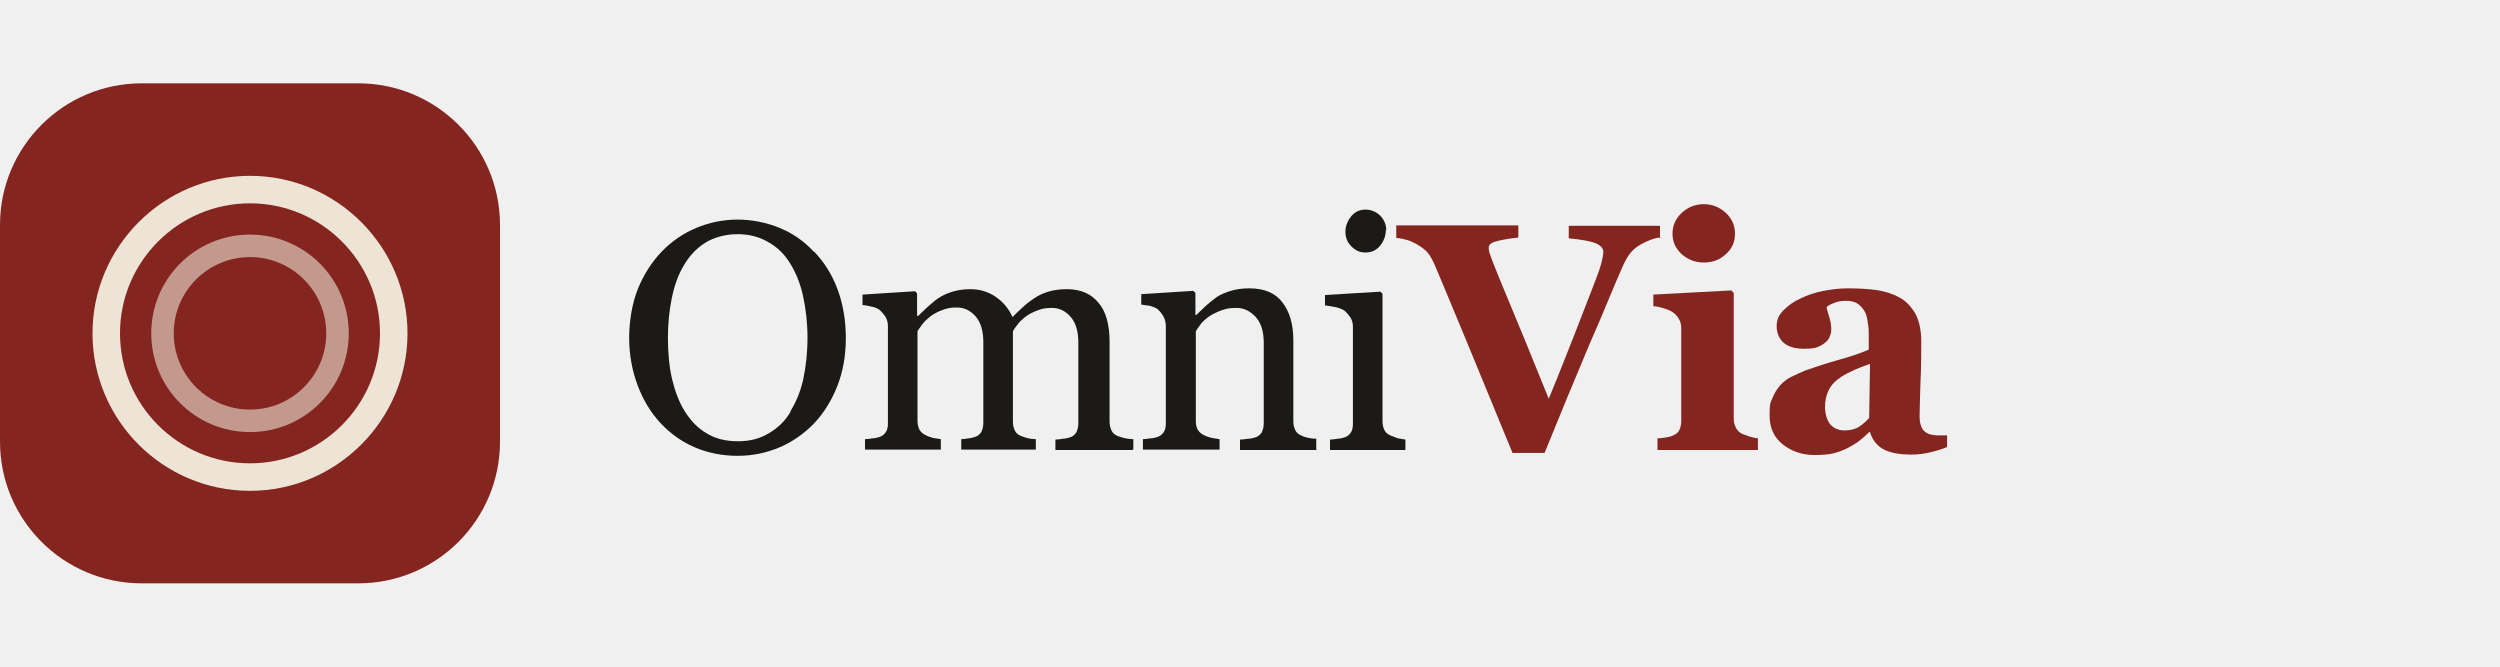
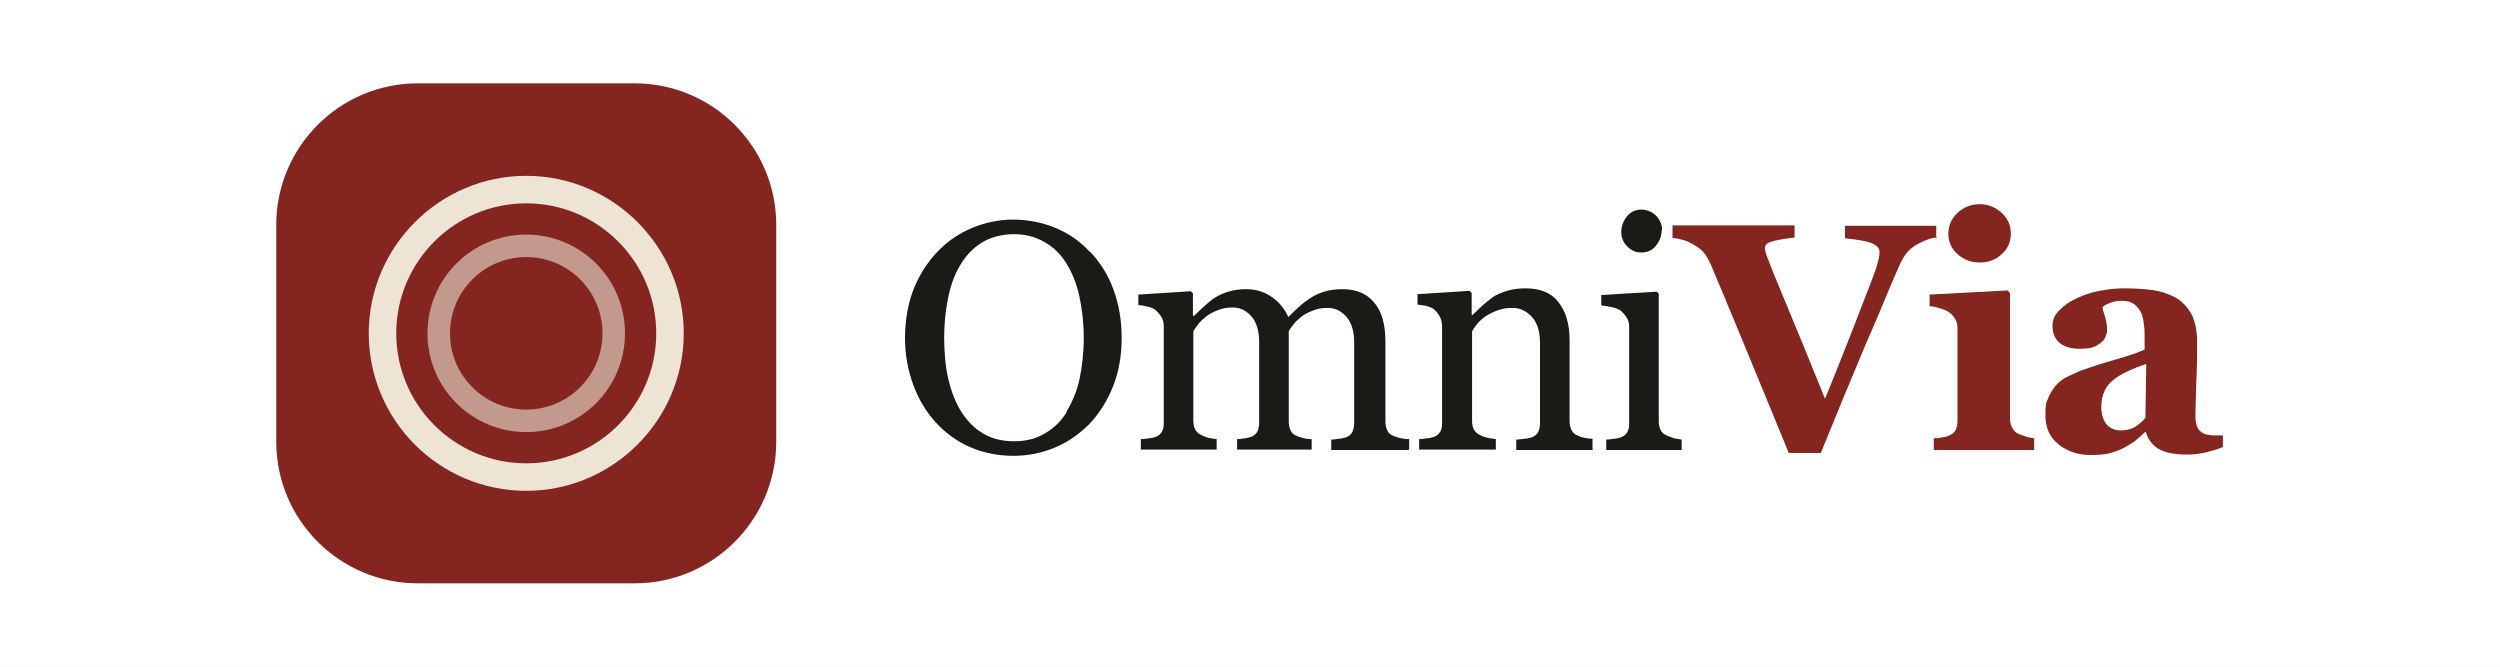
<svg xmlns="http://www.w3.org/2000/svg" id="Layer_1" version="1.1" viewBox="0 0 600 160">
  <defs>
    <style>
      .st0 {
        opacity: .6;
      }

      .st0, .st1 {
        isolation: isolate;
      }

      .st0, .st2 {
        fill: #ede4d5;
      }

      .st3 {
+         fill: #fff;
+       }
+ 
+       .st4 {
        fill: #852520;
      }

-       .st4 {
+       .st5 {
        fill: #1c1a17;
      }
    </style>
  </defs>
+   <rect class="st3" width="600" height="160" />
  <g>
-     <rect class="st3" y="20" width="120" height="120" rx="34" ry="34" />
    <g>
-       <path class="st2" d="M60,117.8c-20.9,0-37.8-17-37.8-37.8s17-37.8,37.8-37.8,37.8,17,37.8,37.8-17,37.8-37.8,37.8ZM60,48.8c-17.2,0-31.2,14-31.2,31.2s14,31.2,31.2,31.2,31.2-14,31.2-31.2-14-31.2-31.2-31.2Z" />
-       <path class="st0" d="M60,56.3c-13.1,0-23.7,10.6-23.7,23.7s10.6,23.7,23.7,23.7,23.7-10.6,23.7-23.7-10.6-23.7-23.7-23.7ZM60,98.3c-10.1,0-18.3-8.2-18.3-18.3s8.2-18.3,18.3-18.3,18.3,8.2,18.3,18.3-8.2,18.3-18.3,18.3Z" />
-     </g>
-   </g>
-   <g class="st1">
-     <g class="st1">
-       <path class="st4" d="M195.4,60.4c2.4,2.5,4.3,5.5,5.6,9,1.3,3.5,2,7.4,2,11.7s-.7,8.2-2.1,11.7-3.3,6.5-5.7,9c-2.4,2.4-5.1,4.3-8.2,5.6s-6.4,2-10,2-7.2-.7-10.4-2.1c-3.2-1.4-5.9-3.4-8.2-5.9-2.3-2.5-4.1-5.5-5.4-9-1.3-3.5-2-7.3-2-11.3s.7-8.3,2.1-11.8c1.4-3.4,3.3-6.4,5.7-8.9,2.4-2.5,5.2-4.4,8.3-5.7s6.5-2,9.9-2,7,.7,10.1,2c3.2,1.3,5.9,3.2,8.2,5.7ZM189.7,98.7c1.4-2.3,2.5-4.9,3.1-7.8s1-6.2,1-9.8-.4-7.1-1.1-10.2-1.8-5.7-3.2-7.9c-1.4-2.2-3.1-3.8-5.3-5-2.1-1.2-4.5-1.8-7.2-1.8s-5.6.7-7.8,2.1-3.9,3.3-5.2,5.6c-1.3,2.2-2.2,4.8-2.8,7.8-.6,3-.9,6.1-.9,9.4s.3,7,1,9.9c.7,2.9,1.7,5.6,3.1,7.8,1.4,2.2,3.1,4,5.2,5.2,2.1,1.3,4.6,1.9,7.5,1.9s5.2-.6,7.4-1.9c2.2-1.3,4-3,5.3-5.3Z" />
-       <path class="st4" d="M271.6,108h-18.3v-2.5c.6,0,1.2-.1,1.8-.2.6,0,1.1-.2,1.6-.3.7-.2,1.2-.6,1.6-1.2.3-.6.5-1.3.5-2.2v-19.4c0-2.6-.6-4.7-1.8-6.1-1.2-1.4-2.7-2.2-4.5-2.2s-2.4.2-3.5.6c-1.1.4-2.1.9-3,1.6-.7.6-1.4,1.2-1.8,1.8-.5.6-.9,1.2-1.1,1.6v21.7c0,.9.2,1.6.5,2.2.3.6.8,1,1.6,1.3.6.2,1.1.4,1.6.5.5.1,1.1.2,1.8.2v2.5h-17.9v-2.5c.6,0,1.1-.1,1.7-.2.5,0,1-.2,1.5-.3.7-.2,1.2-.6,1.6-1.2.3-.6.5-1.3.5-2.2v-19.4c0-2.6-.6-4.7-1.8-6.1-1.2-1.4-2.7-2.2-4.5-2.2s-2.4.2-3.5.6c-1.1.4-2.1.9-3,1.6-.7.6-1.4,1.2-1.9,1.9-.5.7-.9,1.2-1.1,1.6v21.5c0,.9.2,1.6.5,2.2.4.6.9,1,1.6,1.3.5.3,1.1.4,1.6.6.6.1,1.2.2,1.9.3v2.5h-18.2v-2.5c.6,0,1.2-.1,1.8-.2.6,0,1.2-.2,1.6-.3.7-.2,1.2-.6,1.6-1.2s.5-1.3.5-2.2v-23.3c0-.8-.2-1.5-.6-2.2-.4-.6-.9-1.2-1.5-1.7-.5-.3-1.1-.6-1.8-.7-.7-.2-1.4-.3-2.2-.4v-2.5l12.6-.8.5.5v5.4h.3c.6-.6,1.4-1.4,2.3-2.2s1.8-1.6,2.6-2.1c.9-.6,2-1.1,3.3-1.5s2.8-.6,4.3-.6c2.4,0,4.5.7,6.3,2s3,2.9,3.8,4.7c.9-.9,1.7-1.7,2.4-2.3.7-.7,1.6-1.4,2.8-2.2,1-.7,2.1-1.2,3.4-1.6s2.8-.6,4.4-.6c3.2,0,5.7,1,7.5,3.1,1.9,2.1,2.8,5.3,2.8,9.6v19.1c0,.9.2,1.6.5,2.2.3.6.8,1,1.6,1.3.6.2,1.2.4,1.7.5.6.1,1.2.2,1.9.2v2.5Z" />
-       <path class="st4" d="M316,108h-18.4v-2.5c.6,0,1.2-.1,1.9-.2.7,0,1.3-.2,1.7-.3.7-.2,1.2-.6,1.6-1.2.3-.6.5-1.3.5-2.2v-19.3c0-2.7-.6-4.7-1.9-6.2-1.3-1.4-2.8-2.2-4.6-2.2s-2.6.2-3.7.6c-1.1.4-2.1.9-3,1.5-.8.6-1.5,1.2-2,1.9-.5.7-.9,1.2-1.1,1.6v21.6c0,.9.2,1.6.5,2.1.4.6.9,1,1.6,1.3.5.3,1.1.4,1.7.6.6.1,1.3.2,1.9.3v2.5h-18.4v-2.5c.6,0,1.2-.1,1.8-.2.6,0,1.2-.2,1.6-.3.7-.2,1.2-.6,1.6-1.2s.5-1.3.5-2.2v-23.2c0-.9-.2-1.7-.6-2.4-.4-.7-.9-1.3-1.5-1.8-.5-.3-1.1-.5-1.7-.7-.7-.1-1.4-.2-2.1-.3v-2.5l12.5-.8.5.5v5.3h.2c.6-.6,1.4-1.3,2.3-2.2.9-.8,1.8-1.5,2.6-2.1.9-.6,2.1-1.1,3.4-1.5s2.8-.6,4.4-.6c3.6,0,6.3,1.1,8,3.4,1.7,2.2,2.6,5.2,2.6,9v19.5c0,.9.2,1.6.5,2.2s.8,1,1.6,1.3c.6.3,1.1.4,1.6.5.4.1,1.1.2,1.8.2v2.5Z" />
-       <path class="st4" d="M337.3,108h-18.1v-2.5c.6,0,1.2-.1,1.8-.2.6,0,1.2-.2,1.6-.3.7-.2,1.2-.6,1.6-1.2s.5-1.3.5-2.2v-23.2c0-.8-.2-1.6-.6-2.2s-.9-1.2-1.5-1.7c-.5-.3-1.2-.6-2.1-.8-.9-.2-1.8-.3-2.5-.4v-2.5l13.3-.8.5.5v30.6c0,.9.2,1.6.5,2.2.3.6.9,1,1.6,1.3.6.2,1.1.4,1.6.6.5.1,1.1.2,1.8.3v2.5ZM332.6,55.2c0,1.4-.5,2.7-1.4,3.8s-2.1,1.6-3.5,1.6-2.4-.5-3.4-1.5c-1-1-1.4-2.2-1.4-3.5s.5-2.6,1.4-3.7,2.1-1.6,3.4-1.6,2.6.5,3.6,1.5c.9,1,1.4,2.1,1.4,3.4Z" />
+       <rect class="st4" x="66.3" y="20" width="120" height="120" rx="34" ry="34" />
+       <g>
+         <path class="st2" d="M126.3,117.8c-20.9,0-37.8-17-37.8-37.8s17-37.8,37.8-37.8,37.8,17,37.8,37.8-17,37.8-37.8,37.8ZM126.3,48.8c-17.2,0-31.2,14-31.2,31.2s14,31.2,31.2,31.2,31.2-14,31.2-31.2-14-31.2-31.2-31.2Z" />
+         <path class="st0" d="M126.3,56.3c-13.1,0-23.7,10.6-23.7,23.7s10.6,23.7,23.7,23.7,23.7-10.6,23.7-23.7-10.6-23.7-23.7-23.7ZM126.3,98.3c-10.1,0-18.3-8.2-18.3-18.3s8.2-18.3,18.3-18.3,18.3,8.2,18.3,18.3-8.2,18.3-18.3,18.3Z" />
+       </g>
    </g>
    <g class="st1">
-       <path class="st3" d="M398.7,57c-.8,0-1.6.2-2.4.5s-1.5.6-2.4,1.1c-1.1.6-1.9,1.3-2.5,2-.6.7-1.2,1.7-1.8,3-.8,1.8-1.9,4.3-3.3,7.7-1.4,3.4-3,7.2-4.9,11.5-1.6,3.9-3.4,8.1-5.3,12.7-1.9,4.6-3.7,9-5.4,13.2h-7.7c-3.6-8.7-7.2-17.6-10.9-26.5s-6.3-15.2-7.8-18.7c-.6-1.3-1.1-2.2-1.7-2.9-.5-.6-1.4-1.3-2.6-2-.9-.5-1.6-.8-2.3-1-.7-.2-1.5-.4-2.6-.5v-3h29.3v2.9c-2.7.3-4.6.7-5.6,1s-1.5.8-1.5,1.4,0,.6.1.9c0,.3.2.7.4,1.3.8,2.2,2.3,5.9,4.4,10.9s5.3,12.8,9.5,23.2c2.6-6.3,4.7-11.7,6.4-16,1.7-4.4,3.2-8.2,4.5-11.6.6-1.6,1.2-3.1,1.6-4.5.4-1.4.6-2.5.6-3.2s-.6-1.5-1.8-2c-1.2-.5-3.3-.9-6.5-1.2v-3h21.9v3Z" />
-       <path class="st3" d="M421.9,108h-24.1v-2.8c.7,0,1.3-.1,1.9-.2s1.2-.2,1.6-.4c.8-.3,1.4-.7,1.7-1.3.3-.6.5-1.3.5-2.3v-22.2c0-.9-.2-1.7-.6-2.3-.4-.7-.9-1.2-1.5-1.6s-1.1-.6-2.1-.9c-.9-.3-1.8-.5-2.5-.5v-2.8l18.7-1,.6.6v30.2c0,.9.2,1.6.6,2.3s.9,1.1,1.6,1.4c.5.2,1.1.4,1.7.6s1.2.3,1.9.4v2.8ZM416.4,56.1c0,1.9-.7,3.6-2.2,4.9-1.5,1.4-3.2,2-5.3,2s-3.8-.7-5.3-2c-1.5-1.4-2.2-3-2.2-4.9s.7-3.6,2.2-5,3.3-2.1,5.3-2.1,3.8.7,5.3,2.1c1.5,1.4,2.2,3,2.2,5Z" />
-       <path class="st3" d="M467.5,107.2c-1.1.5-2.4.9-4,1.3s-3.1.6-4.8.6c-3.1,0-5.4-.5-6.9-1.4-1.5-.9-2.5-2.3-3-4h-.2c-.9.9-1.7,1.6-2.5,2.2s-1.7,1.1-2.6,1.6c-1.2.6-2.3,1-3.5,1.3-1.1.3-2.7.4-4.6.4-2.9,0-5.5-.9-7.6-2.6-2.1-1.7-3.1-4-3.1-6.9s.2-3.1.7-4.2c.5-1.2,1.1-2.2,1.9-3.1.8-.8,1.6-1.5,2.7-2s2.1-1,3.3-1.5c2.3-.8,5-1.7,8.2-2.6,3.2-.9,5.5-1.7,7-2.4v-3.7c0-.6,0-1.5-.2-2.5-.1-1-.3-1.9-.6-2.6-.4-.8-.9-1.5-1.7-2.1s-1.8-.8-3-.8-2.1.2-2.8.5c-.8.3-1.4.6-1.8,1,0,.5.3,1.3.6,2.3s.5,2,.5,3-.1,1-.3,1.6c-.2.6-.6,1.2-1,1.5-.6.5-1.2.9-2,1.2-.7.3-1.8.4-3.3.4-2.1,0-3.8-.5-4.9-1.5-1.1-1-1.6-2.4-1.6-4s.6-2.7,1.7-3.8,2.5-2.1,4.1-2.8c1.6-.8,3.4-1.4,5.5-1.8,2.1-.4,4-.6,5.8-.6s4.7.1,6.8.4,3.9.9,5.6,1.8c1.6.9,2.8,2.2,3.8,3.9.9,1.7,1.4,3.9,1.4,6.6s0,6.3-.2,10.2c-.1,3.9-.2,6.5-.2,7.8s.2,2,.5,2.7c.3.7.9,1.2,1.6,1.5.4.2,1.1.3,2,.4.9,0,1.8,0,2.5,0v2.8ZM448.6,87.4c-1.4.5-2.8,1-4.2,1.7-1.4.6-2.5,1.3-3.4,2-.9.7-1.7,1.6-2.2,2.7-.5,1.1-.8,2.4-.8,3.9s.5,3.4,1.4,4.3c.9.9,2,1.3,3.3,1.3s2.6-.3,3.5-.9c.9-.6,1.7-1.3,2.4-2.1l.2-12.9Z" />
+       <g class="st1">
+         <path class="st5" d="M261.6,60.4c2.4,2.5,4.3,5.5,5.6,9,1.3,3.5,2,7.4,2,11.7s-.7,8.2-2.1,11.7-3.3,6.5-5.7,9c-2.4,2.4-5.1,4.3-8.2,5.6s-6.4,2-10,2-7.2-.7-10.4-2.1c-3.2-1.4-5.9-3.4-8.2-5.9-2.3-2.5-4.1-5.5-5.4-9-1.3-3.5-2-7.3-2-11.3s.7-8.3,2.1-11.8c1.4-3.4,3.3-6.4,5.7-8.9,2.4-2.5,5.2-4.4,8.3-5.7s6.5-2,9.9-2,7,.7,10.1,2c3.2,1.3,5.9,3.2,8.2,5.7ZM256,98.7c1.4-2.3,2.5-4.9,3.1-7.8s1-6.2,1-9.8-.4-7.1-1.1-10.2-1.8-5.7-3.2-7.9c-1.4-2.2-3.1-3.8-5.3-5-2.1-1.2-4.5-1.8-7.2-1.8s-5.6.7-7.8,2.1-3.9,3.3-5.2,5.6c-1.3,2.2-2.2,4.8-2.8,7.8-.6,3-.9,6.1-.9,9.4s.3,7,1,9.9c.7,2.9,1.7,5.6,3.1,7.8,1.4,2.2,3.1,4,5.2,5.2,2.1,1.3,4.6,1.9,7.5,1.9s5.2-.6,7.4-1.9c2.2-1.3,4-3,5.3-5.3Z" />
+         <path class="st5" d="M337.8,108h-18.3v-2.5c.6,0,1.2-.1,1.8-.2.6,0,1.1-.2,1.6-.3.7-.2,1.2-.6,1.6-1.2.3-.6.5-1.3.5-2.2v-19.4c0-2.6-.6-4.7-1.8-6.1-1.2-1.4-2.7-2.2-4.5-2.2s-2.4.2-3.5.6c-1.1.4-2.1.9-3,1.6-.7.6-1.4,1.2-1.8,1.8-.5.6-.9,1.2-1.1,1.6v21.7c0,.9.2,1.6.5,2.2.3.6.8,1,1.6,1.3.6.2,1.1.4,1.6.5.5.1,1.1.2,1.8.2v2.5h-17.9v-2.5c.6,0,1.1-.1,1.7-.2.5,0,1-.2,1.5-.3.7-.2,1.2-.6,1.6-1.2.3-.6.5-1.3.5-2.2v-19.4c0-2.6-.6-4.7-1.8-6.1-1.2-1.4-2.7-2.2-4.5-2.2s-2.4.2-3.5.6c-1.1.4-2.1.9-3,1.6-.7.6-1.4,1.2-1.9,1.9-.5.7-.9,1.2-1.1,1.6v21.5c0,.9.2,1.6.5,2.2.4.6.9,1,1.6,1.3.5.3,1.1.4,1.6.6.6.1,1.2.2,1.9.3v2.5h-18.2v-2.5c.6,0,1.2-.1,1.8-.2.6,0,1.2-.2,1.6-.3.7-.2,1.2-.6,1.6-1.2s.5-1.3.5-2.2v-23.3c0-.8-.2-1.5-.6-2.2-.4-.6-.9-1.2-1.5-1.7-.5-.3-1.1-.6-1.8-.7-.7-.2-1.4-.3-2.2-.4v-2.5l12.6-.8.5.5v5.4h.3c.6-.6,1.4-1.4,2.3-2.2s1.8-1.6,2.6-2.1c.9-.6,2-1.1,3.3-1.5s2.8-.6,4.3-.6c2.4,0,4.5.7,6.3,2s3,2.9,3.8,4.7c.9-.9,1.7-1.7,2.4-2.3.7-.7,1.6-1.4,2.8-2.2,1-.7,2.1-1.2,3.4-1.6s2.8-.6,4.4-.6c3.2,0,5.7,1,7.5,3.1,1.9,2.1,2.8,5.3,2.8,9.6v19.1c0,.9.2,1.6.5,2.2.3.6.8,1,1.6,1.3.6.2,1.2.4,1.7.5.6.1,1.2.2,1.9.2v2.5Z" />
+         <path class="st5" d="M382.3,108h-18.4v-2.5c.6,0,1.2-.1,1.9-.2.7,0,1.3-.2,1.7-.3.7-.2,1.2-.6,1.6-1.2.3-.6.5-1.3.5-2.2v-19.3c0-2.7-.6-4.7-1.9-6.2-1.3-1.4-2.8-2.2-4.6-2.2s-2.6.2-3.7.6c-1.1.4-2.1.9-3,1.5-.8.6-1.5,1.2-2,1.9-.5.7-.9,1.2-1.1,1.6v21.6c0,.9.2,1.6.5,2.1.4.6.9,1,1.6,1.3.5.3,1.1.4,1.7.6.6.1,1.3.2,1.9.3v2.5h-18.4v-2.5c.6,0,1.2-.1,1.8-.2.6,0,1.2-.2,1.6-.3.7-.2,1.2-.6,1.6-1.2s.5-1.3.5-2.2v-23.2c0-.9-.2-1.7-.6-2.4-.4-.7-.9-1.3-1.5-1.8-.5-.3-1.1-.5-1.7-.7-.7-.1-1.4-.2-2.1-.3v-2.5l12.5-.8.5.5v5.3h.2c.6-.6,1.4-1.3,2.3-2.2.9-.8,1.8-1.5,2.6-2.1.9-.6,2.1-1.1,3.4-1.5s2.8-.6,4.4-.6c3.6,0,6.3,1.1,8,3.4,1.7,2.2,2.6,5.2,2.6,9v19.5c0,.9.2,1.6.5,2.2s.8,1,1.6,1.3c.6.3,1.1.4,1.6.5.4.1,1.1.2,1.8.2v2.5Z" />
+         <path class="st5" d="M403.6,108h-18.1v-2.5c.6,0,1.2-.1,1.8-.2.6,0,1.2-.2,1.6-.3.7-.2,1.2-.6,1.6-1.2s.5-1.3.5-2.2v-23.2c0-.8-.2-1.6-.6-2.2s-.9-1.2-1.5-1.7c-.5-.3-1.2-.6-2.1-.8-.9-.2-1.8-.3-2.5-.4v-2.5l13.3-.8.5.5v30.6c0,.9.2,1.6.5,2.2.3.6.9,1,1.6,1.3.6.2,1.1.4,1.6.6.5.1,1.1.2,1.8.3v2.5ZM398.8,55.2c0,1.4-.5,2.7-1.4,3.8s-2.1,1.6-3.5,1.6-2.4-.5-3.4-1.5c-1-1-1.4-2.2-1.4-3.5s.5-2.6,1.4-3.7,2.1-1.6,3.4-1.6,2.6.5,3.6,1.5c.9,1,1.4,2.1,1.4,3.4Z" />
+       </g>
+       <g class="st1">
+         <path class="st4" d="M465,57c-.8,0-1.6.2-2.4.5s-1.5.6-2.4,1.1c-1.1.6-1.9,1.3-2.5,2-.6.7-1.2,1.7-1.8,3-.8,1.8-1.9,4.3-3.3,7.7-1.4,3.4-3,7.2-4.9,11.5-1.6,3.9-3.4,8.1-5.3,12.7-1.9,4.6-3.7,9-5.4,13.2h-7.7c-3.6-8.7-7.2-17.6-10.9-26.5s-6.3-15.2-7.8-18.7c-.6-1.3-1.1-2.2-1.7-2.9-.5-.6-1.4-1.3-2.6-2-.9-.5-1.6-.8-2.3-1-.7-.2-1.5-.4-2.6-.5v-3h29.3v2.9c-2.7.3-4.6.7-5.6,1s-1.5.8-1.5,1.4,0,.6.1.9c0,.3.2.7.4,1.3.8,2.2,2.3,5.9,4.4,10.9s5.3,12.8,9.5,23.2c2.6-6.3,4.7-11.7,6.4-16,1.7-4.4,3.2-8.2,4.5-11.6.6-1.6,1.2-3.1,1.6-4.5.4-1.4.6-2.5.6-3.2s-.6-1.5-1.8-2c-1.2-.5-3.3-.9-6.5-1.2v-3h21.9v3Z" />
+         <path class="st4" d="M488.2,108h-24.1v-2.8c.7,0,1.3-.1,1.9-.2s1.2-.2,1.6-.4c.8-.3,1.4-.7,1.7-1.3.3-.6.5-1.3.5-2.3v-22.2c0-.9-.2-1.7-.6-2.3-.4-.7-.9-1.2-1.5-1.6s-1.1-.6-2.1-.9c-.9-.3-1.8-.5-2.5-.5v-2.8l18.7-1,.6.6v30.2c0,.9.2,1.6.6,2.3s.9,1.1,1.6,1.4c.5.2,1.1.4,1.7.6s1.2.3,1.9.4v2.8ZM482.6,56.1c0,1.9-.7,3.6-2.2,4.9-1.5,1.4-3.2,2-5.3,2s-3.8-.7-5.3-2c-1.5-1.4-2.2-3-2.2-4.9s.7-3.6,2.2-5,3.3-2.1,5.3-2.1,3.8.7,5.3,2.1c1.5,1.4,2.2,3,2.2,5Z" />
+         <path class="st4" d="M533.7,107.2c-1.1.5-2.4.9-4,1.3s-3.1.6-4.8.6c-3.1,0-5.4-.5-6.9-1.4-1.5-.9-2.5-2.3-3-4h-.2c-.9.9-1.7,1.6-2.5,2.2s-1.7,1.1-2.6,1.6c-1.2.6-2.3,1-3.5,1.3-1.1.3-2.7.4-4.6.4-2.9,0-5.5-.9-7.6-2.6-2.1-1.7-3.1-4-3.1-6.9s.2-3.1.7-4.2c.5-1.2,1.1-2.2,1.9-3.1.8-.8,1.6-1.5,2.7-2s2.1-1,3.3-1.5c2.3-.8,5-1.7,8.2-2.6,3.2-.9,5.5-1.7,7-2.4v-3.7c0-.6,0-1.5-.2-2.5-.1-1-.3-1.9-.6-2.6-.4-.8-.9-1.5-1.7-2.1s-1.8-.8-3-.8-2.1.2-2.8.5c-.8.3-1.4.6-1.8,1,0,.5.3,1.3.6,2.3s.5,2,.5,3-.1,1-.3,1.6c-.2.6-.6,1.2-1,1.5-.6.5-1.2.9-2,1.2-.7.3-1.8.4-3.3.4-2.1,0-3.8-.5-4.9-1.5-1.1-1-1.6-2.4-1.6-4s.6-2.7,1.7-3.8,2.5-2.1,4.1-2.8c1.6-.8,3.4-1.4,5.5-1.8,2.1-.4,4-.6,5.8-.6s4.7.1,6.8.4,3.9.9,5.6,1.8c1.6.9,2.8,2.2,3.8,3.9.9,1.7,1.4,3.9,1.4,6.6s0,6.3-.2,10.2c-.1,3.9-.2,6.5-.2,7.8s.2,2,.5,2.7c.3.7.9,1.2,1.6,1.5.4.2,1.1.3,2,.4.9,0,1.8,0,2.5,0v2.8ZM514.9,87.4c-1.4.5-2.8,1-4.2,1.7-1.4.6-2.5,1.3-3.4,2-.9.7-1.7,1.6-2.2,2.7-.5,1.1-.8,2.4-.8,3.9s.5,3.4,1.4,4.3c.9.9,2,1.3,3.3,1.3s2.6-.3,3.5-.9c.9-.6,1.7-1.3,2.4-2.1l.2-12.9Z" />
+       </g>
    </g>
  </g>
</svg>
